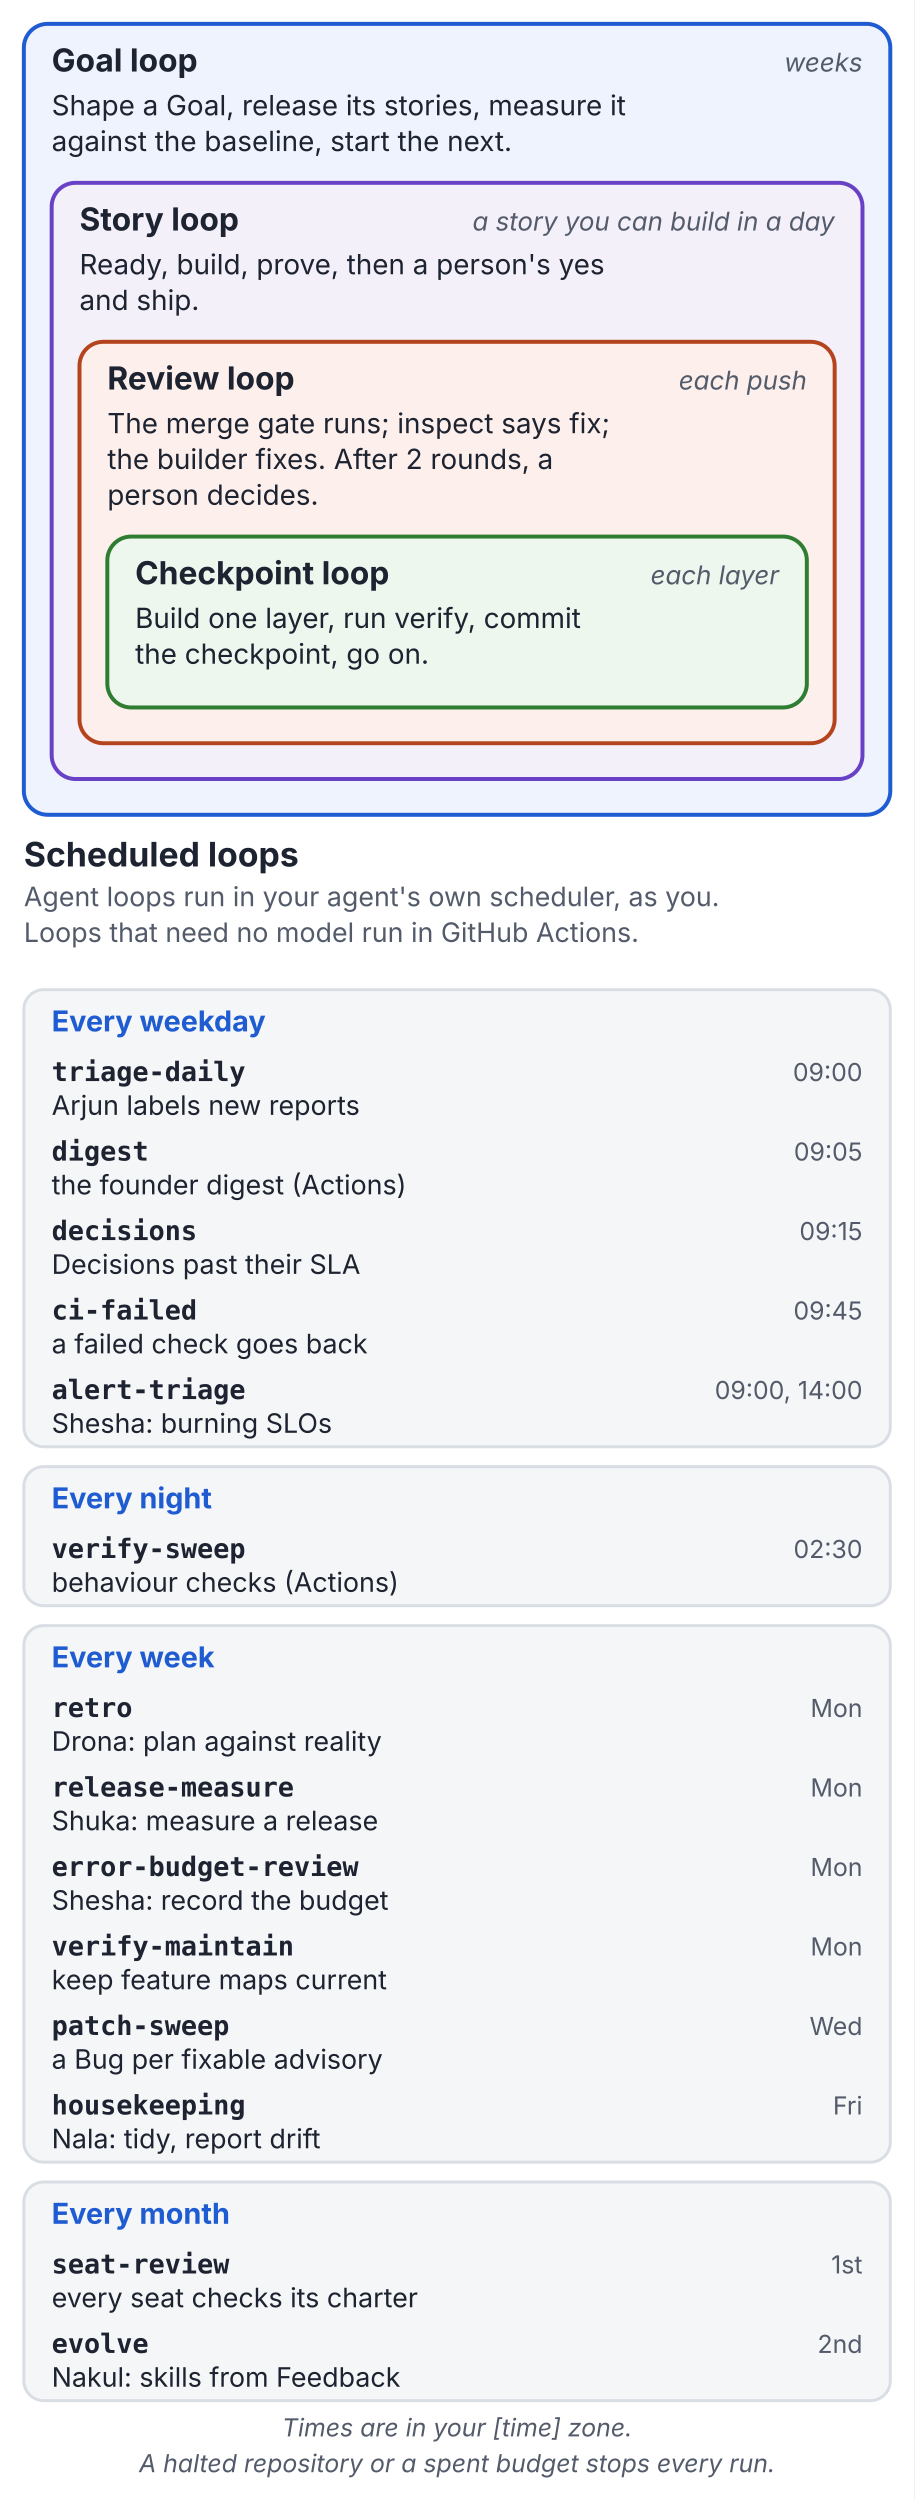
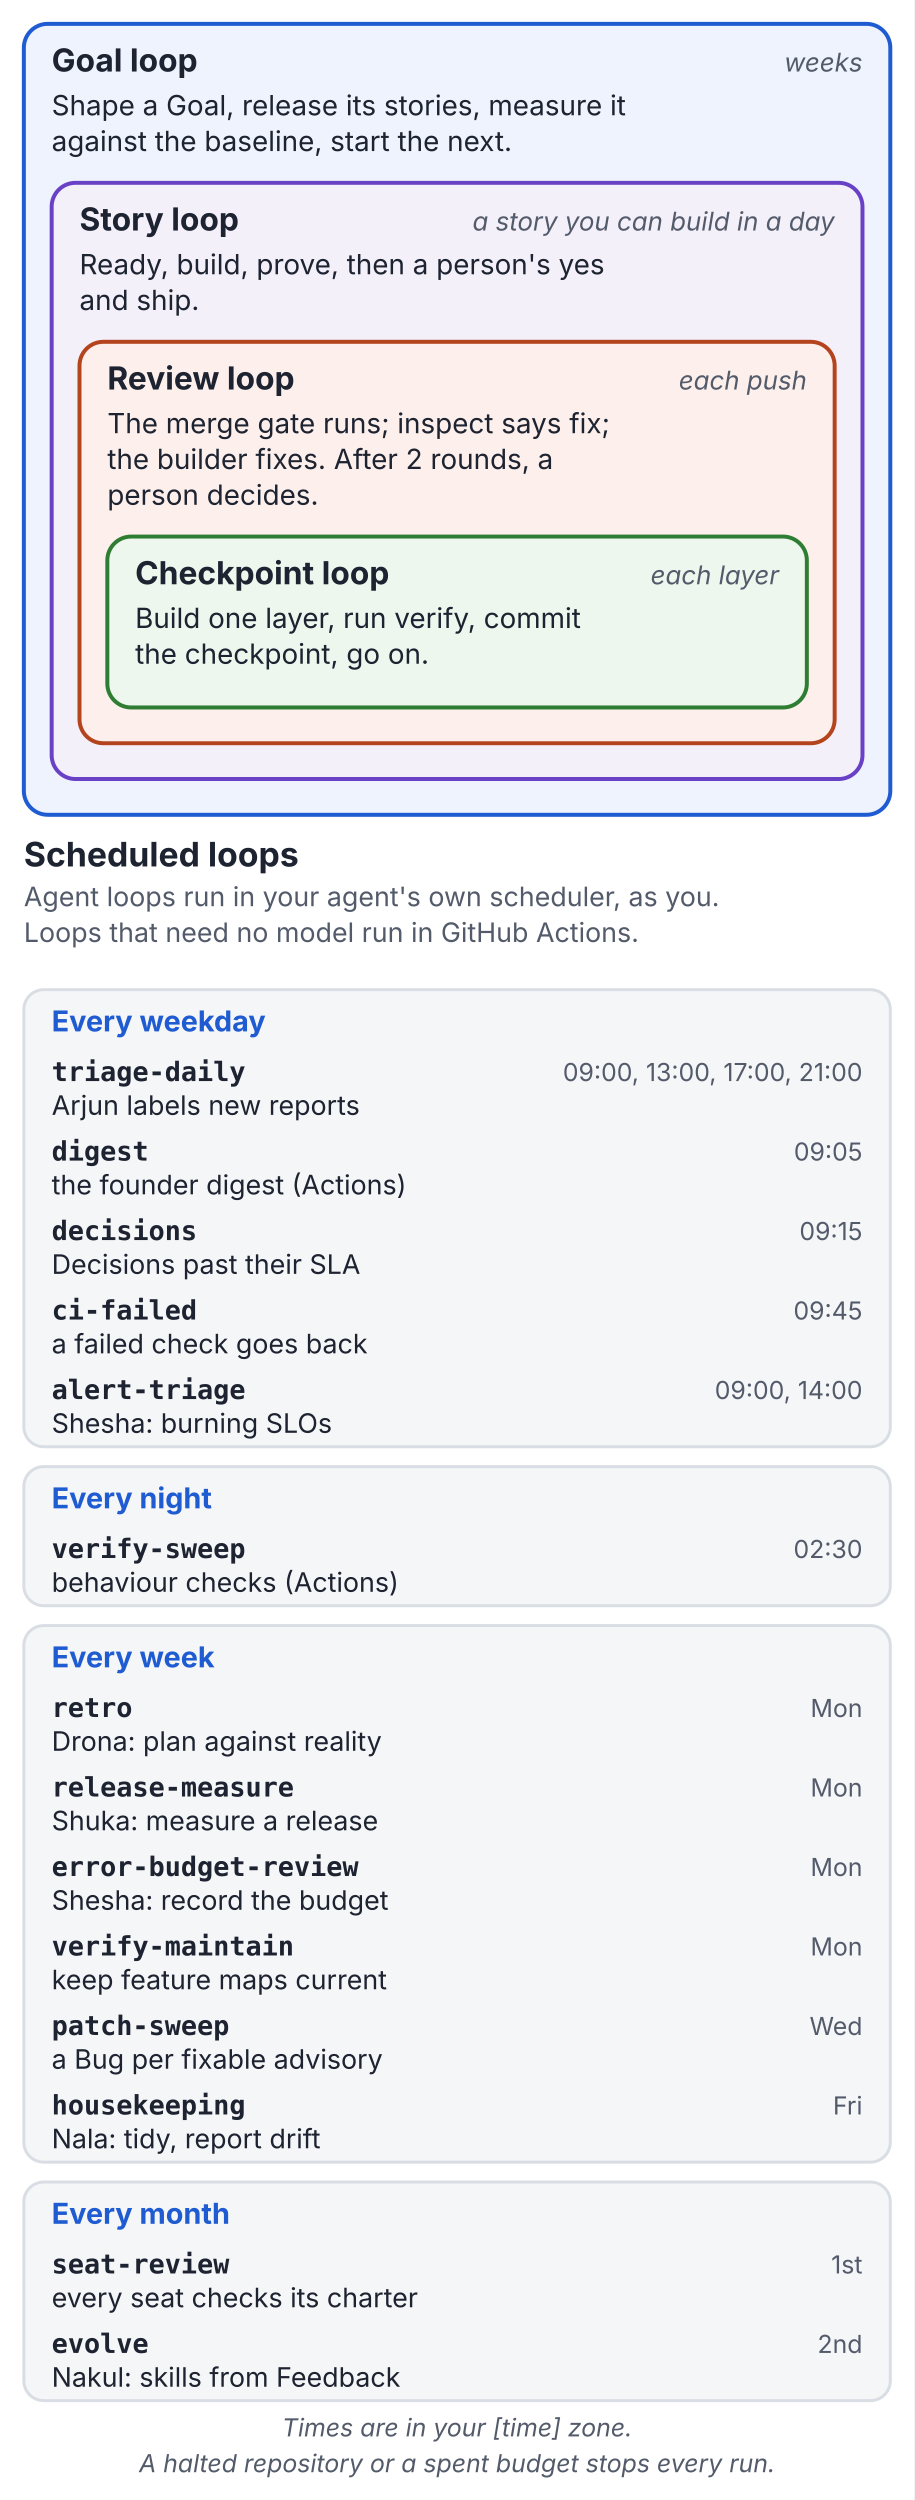
<svg xmlns="http://www.w3.org/2000/svg" viewBox="0 0 460 1258" width="460" height="1258" role="img" aria-labelledby="cadence-title cadence-desc" font-family="system-ui, -apple-system, 'Segoe UI', sans-serif">
  <defs>
    <marker id="arrow-cadence" viewBox="0 0 10 10" refX="9" refY="5" markerWidth="7" markerHeight="7" orient="auto-start-reverse">
      <path d="M0,0 L10,5 L0,10 z" fill="#1f5bd1" />
    </marker>
  </defs>
  <rect width="460" height="1258" fill="#ffffff" />
  <rect x="12" y="12" width="436" height="398" rx="12" fill="#eef3fd" stroke="#1f5bd1" stroke-width="2" />
  <text x="26" y="36" font-size="16" fill="#1d2330" font-weight="bold" text-anchor="start">Goal loop</text>
  <text x="434" y="36" font-size="13" fill="#535b6b" font-weight="normal" text-anchor="end" font-style="italic">weeks</text>
  <text x="26" y="58" font-size="14" fill="#1d2330" font-weight="normal" text-anchor="start">Shape a Goal, release its stories, measure it</text>
  <text x="26" y="76" font-size="14" fill="#1d2330" font-weight="normal" text-anchor="start">against the baseline, start the next.</text>
  <rect x="26" y="92" width="408" height="300" rx="12" fill="#f3f0fa" stroke="#6941c6" stroke-width="2" />
  <text x="40" y="116" font-size="16" fill="#1d2330" font-weight="bold" text-anchor="start">Story loop</text>
  <text x="420" y="116" font-size="13" fill="#535b6b" font-weight="normal" text-anchor="end" font-style="italic">a story you can build in a day</text>
  <text x="40" y="138" font-size="14" fill="#1d2330" font-weight="normal" text-anchor="start">Ready, build, prove, then a person's yes</text>
  <text x="40" y="156" font-size="14" fill="#1d2330" font-weight="normal" text-anchor="start">and ship.</text>
  <rect x="40" y="172" width="380" height="202" rx="12" fill="#fdf0ec" stroke="#b4441d" stroke-width="2" />
  <text x="54" y="196" font-size="16" fill="#1d2330" font-weight="bold" text-anchor="start">Review loop</text>
  <text x="406" y="196" font-size="13" fill="#535b6b" font-weight="normal" text-anchor="end" font-style="italic">each push</text>
  <text x="54" y="218" font-size="14" fill="#1d2330" font-weight="normal" text-anchor="start">The merge gate runs; inspect says fix;</text>
  <text x="54" y="236" font-size="14" fill="#1d2330" font-weight="normal" text-anchor="start">the builder fixes. After 2 rounds, a</text>
  <text x="54" y="254" font-size="14" fill="#1d2330" font-weight="normal" text-anchor="start">person decides.</text>
  <rect x="54" y="270" width="352" height="86" rx="12" fill="#edf7ee" stroke="#2e7d32" stroke-width="2" />
  <text x="68" y="294" font-size="16" fill="#1d2330" font-weight="bold" text-anchor="start">Checkpoint loop</text>
  <text x="392" y="294" font-size="13" fill="#535b6b" font-weight="normal" text-anchor="end" font-style="italic">each layer</text>
  <text x="68" y="316" font-size="14" fill="#1d2330" font-weight="normal" text-anchor="start">Build one layer, run verify, commit</text>
  <text x="68" y="334" font-size="14" fill="#1d2330" font-weight="normal" text-anchor="start">the checkpoint, go on.</text>
  <text x="12" y="436" font-size="17" fill="#1d2330" font-weight="bold" text-anchor="start">Scheduled loops</text>
  <text x="12" y="456" font-size="13.5" fill="#535b6b" font-weight="normal" text-anchor="start">Agent loops run in your agent's own scheduler, as you.</text>
  <text x="12" y="474" font-size="13.5" fill="#535b6b" font-weight="normal" text-anchor="start">Loops that need no model run in GitHub Actions.</text>
  <rect x="12" y="498" width="436" height="230" rx="10" fill="#f5f6f8" stroke="#d9dde4" stroke-width="1.5" />
  <text x="26" y="519" font-size="14.5" fill="#1f5bd1" font-weight="bold" text-anchor="start">Every weekday</text>
  <text x="26" y="544" font-size="13.5" fill="#1d2330" font-weight="bold" font-family="ui-monospace, SFMono-Regular, Menlo, Consolas, monospace">triage-daily</text>
-   <text x="434" y="544" font-size="12.5" fill="#535b6b" font-weight="normal" text-anchor="end">09:00</text>
+   <text x="434" y="544" font-size="12.5" fill="#535b6b" font-weight="normal" text-anchor="end">09:00, 13:00, 17:00, 21:00</text>
  <text x="26" y="561" font-size="13.5" fill="#1d2330" font-weight="normal" text-anchor="start">Arjun labels new reports</text>
  <text x="26" y="584" font-size="13.5" fill="#1d2330" font-weight="bold" font-family="ui-monospace, SFMono-Regular, Menlo, Consolas, monospace">digest</text>
  <text x="434" y="584" font-size="12.5" fill="#535b6b" font-weight="normal" text-anchor="end">09:05</text>
  <text x="26" y="601" font-size="13.5" fill="#1d2330" font-weight="normal" text-anchor="start">the founder digest (Actions)</text>
  <text x="26" y="624" font-size="13.5" fill="#1d2330" font-weight="bold" font-family="ui-monospace, SFMono-Regular, Menlo, Consolas, monospace">decisions</text>
  <text x="434" y="624" font-size="12.5" fill="#535b6b" font-weight="normal" text-anchor="end">09:15</text>
  <text x="26" y="641" font-size="13.5" fill="#1d2330" font-weight="normal" text-anchor="start">Decisions past their SLA</text>
  <text x="26" y="664" font-size="13.5" fill="#1d2330" font-weight="bold" font-family="ui-monospace, SFMono-Regular, Menlo, Consolas, monospace">ci-failed</text>
  <text x="434" y="664" font-size="12.5" fill="#535b6b" font-weight="normal" text-anchor="end">09:45</text>
  <text x="26" y="681" font-size="13.5" fill="#1d2330" font-weight="normal" text-anchor="start">a failed check goes back</text>
  <text x="26" y="704" font-size="13.5" fill="#1d2330" font-weight="bold" font-family="ui-monospace, SFMono-Regular, Menlo, Consolas, monospace">alert-triage</text>
  <text x="434" y="704" font-size="12.5" fill="#535b6b" font-weight="normal" text-anchor="end">09:00, 14:00</text>
  <text x="26" y="721" font-size="13.5" fill="#1d2330" font-weight="normal" text-anchor="start">Shesha: burning SLOs</text>
  <rect x="12" y="738" width="436" height="70" rx="10" fill="#f5f6f8" stroke="#d9dde4" stroke-width="1.5" />
  <text x="26" y="759" font-size="14.5" fill="#1f5bd1" font-weight="bold" text-anchor="start">Every night</text>
  <text x="26" y="784" font-size="13.5" fill="#1d2330" font-weight="bold" font-family="ui-monospace, SFMono-Regular, Menlo, Consolas, monospace">verify-sweep</text>
  <text x="434" y="784" font-size="12.5" fill="#535b6b" font-weight="normal" text-anchor="end">02:30</text>
  <text x="26" y="801" font-size="13.5" fill="#1d2330" font-weight="normal" text-anchor="start">behaviour checks (Actions)</text>
  <rect x="12" y="818" width="436" height="270" rx="10" fill="#f5f6f8" stroke="#d9dde4" stroke-width="1.5" />
  <text x="26" y="839" font-size="14.5" fill="#1f5bd1" font-weight="bold" text-anchor="start">Every week</text>
  <text x="26" y="864" font-size="13.5" fill="#1d2330" font-weight="bold" font-family="ui-monospace, SFMono-Regular, Menlo, Consolas, monospace">retro</text>
  <text x="434" y="864" font-size="12.5" fill="#535b6b" font-weight="normal" text-anchor="end">Mon</text>
  <text x="26" y="881" font-size="13.5" fill="#1d2330" font-weight="normal" text-anchor="start">Drona: plan against reality</text>
  <text x="26" y="904" font-size="13.5" fill="#1d2330" font-weight="bold" font-family="ui-monospace, SFMono-Regular, Menlo, Consolas, monospace">release-measure</text>
  <text x="434" y="904" font-size="12.5" fill="#535b6b" font-weight="normal" text-anchor="end">Mon</text>
  <text x="26" y="921" font-size="13.5" fill="#1d2330" font-weight="normal" text-anchor="start">Shuka: measure a release</text>
  <text x="26" y="944" font-size="13.5" fill="#1d2330" font-weight="bold" font-family="ui-monospace, SFMono-Regular, Menlo, Consolas, monospace">error-budget-review</text>
  <text x="434" y="944" font-size="12.5" fill="#535b6b" font-weight="normal" text-anchor="end">Mon</text>
  <text x="26" y="961" font-size="13.5" fill="#1d2330" font-weight="normal" text-anchor="start">Shesha: record the budget</text>
  <text x="26" y="984" font-size="13.5" fill="#1d2330" font-weight="bold" font-family="ui-monospace, SFMono-Regular, Menlo, Consolas, monospace">verify-maintain</text>
  <text x="434" y="984" font-size="12.5" fill="#535b6b" font-weight="normal" text-anchor="end">Mon</text>
  <text x="26" y="1001" font-size="13.5" fill="#1d2330" font-weight="normal" text-anchor="start">keep feature maps current</text>
  <text x="26" y="1024" font-size="13.5" fill="#1d2330" font-weight="bold" font-family="ui-monospace, SFMono-Regular, Menlo, Consolas, monospace">patch-sweep</text>
  <text x="434" y="1024" font-size="12.5" fill="#535b6b" font-weight="normal" text-anchor="end">Wed</text>
  <text x="26" y="1041" font-size="13.5" fill="#1d2330" font-weight="normal" text-anchor="start">a Bug per fixable advisory</text>
  <text x="26" y="1064" font-size="13.5" fill="#1d2330" font-weight="bold" font-family="ui-monospace, SFMono-Regular, Menlo, Consolas, monospace">housekeeping</text>
  <text x="434" y="1064" font-size="12.5" fill="#535b6b" font-weight="normal" text-anchor="end">Fri</text>
  <text x="26" y="1081" font-size="13.5" fill="#1d2330" font-weight="normal" text-anchor="start">Nala: tidy, report drift</text>
  <rect x="12" y="1098" width="436" height="110" rx="10" fill="#f5f6f8" stroke="#d9dde4" stroke-width="1.5" />
  <text x="26" y="1119" font-size="14.5" fill="#1f5bd1" font-weight="bold" text-anchor="start">Every month</text>
  <text x="26" y="1144" font-size="13.5" fill="#1d2330" font-weight="bold" font-family="ui-monospace, SFMono-Regular, Menlo, Consolas, monospace">seat-review</text>
  <text x="434" y="1144" font-size="12.5" fill="#535b6b" font-weight="normal" text-anchor="end">1st</text>
  <text x="26" y="1161" font-size="13.5" fill="#1d2330" font-weight="normal" text-anchor="start">every seat checks its charter</text>
  <text x="26" y="1184" font-size="13.5" fill="#1d2330" font-weight="bold" font-family="ui-monospace, SFMono-Regular, Menlo, Consolas, monospace">evolve</text>
  <text x="434" y="1184" font-size="12.5" fill="#535b6b" font-weight="normal" text-anchor="end">2nd</text>
  <text x="26" y="1201" font-size="13.5" fill="#1d2330" font-weight="normal" text-anchor="start">Nakul: skills from Feedback</text>
  <text x="230.0" y="1226" font-size="12.5" fill="#535b6b" font-weight="normal" text-anchor="middle" font-style="italic">Times are in your [time] zone.</text>
  <text x="230.0" y="1244" font-size="12.5" fill="#535b6b" font-weight="normal" text-anchor="middle" font-style="italic">A halted repository or a spent budget stops every run.</text>
</svg>
